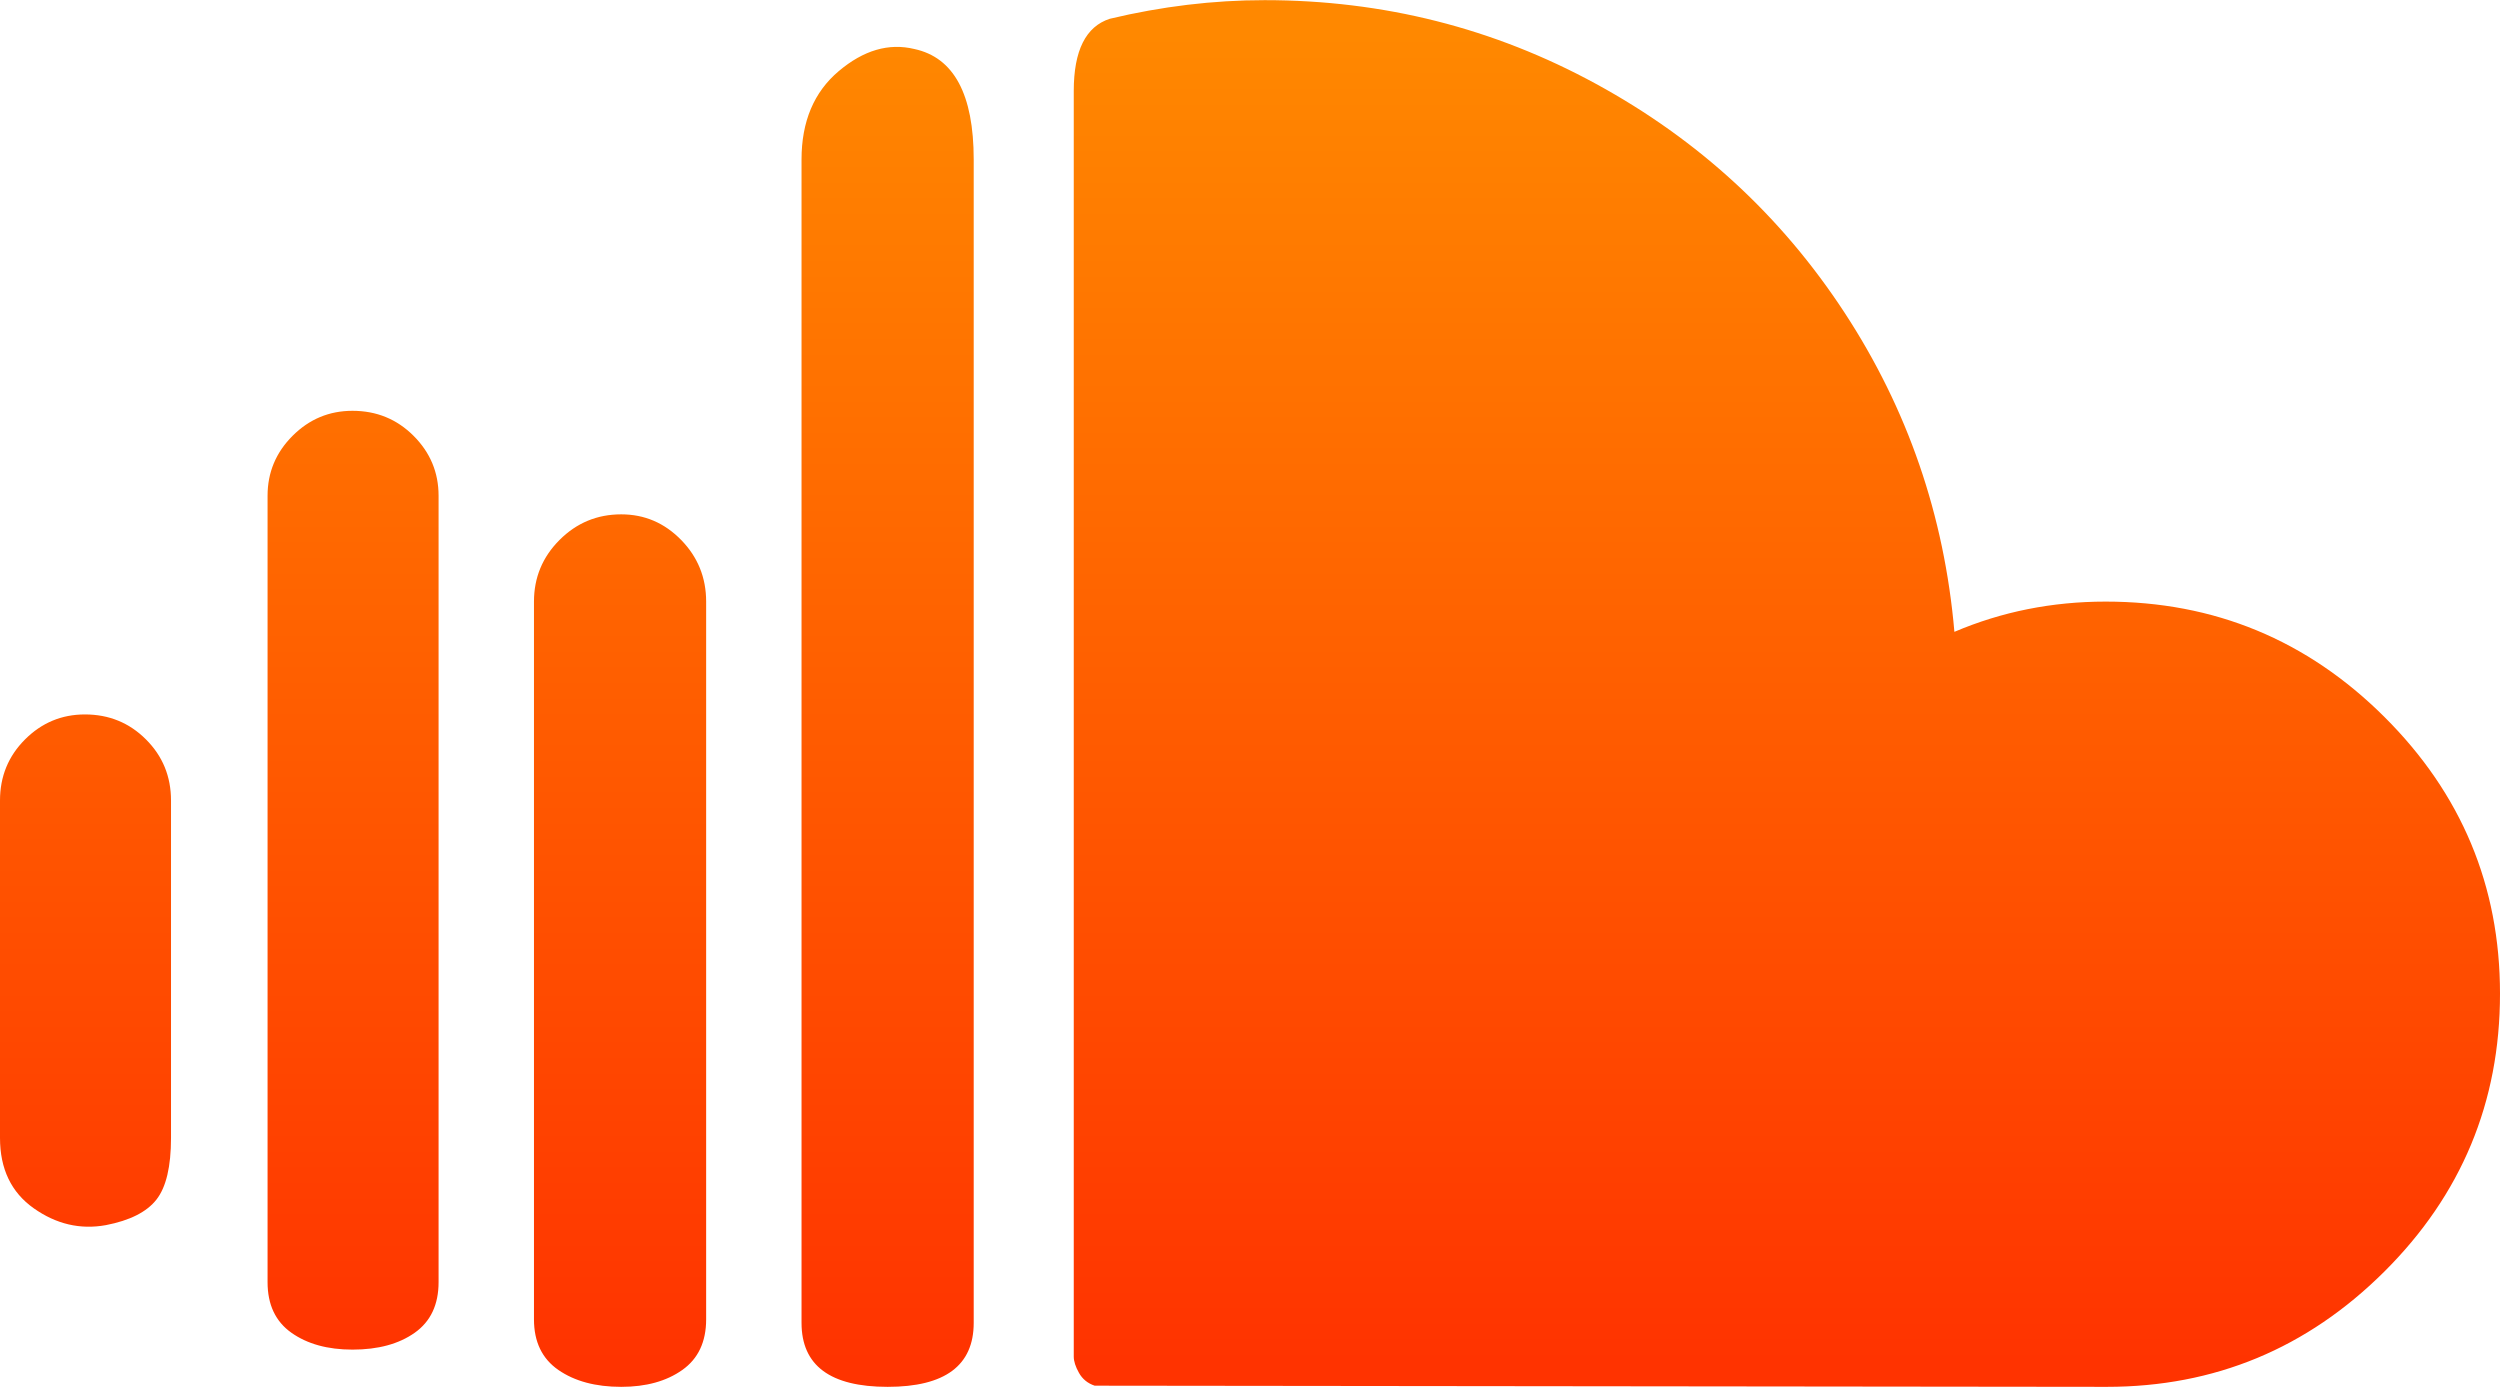
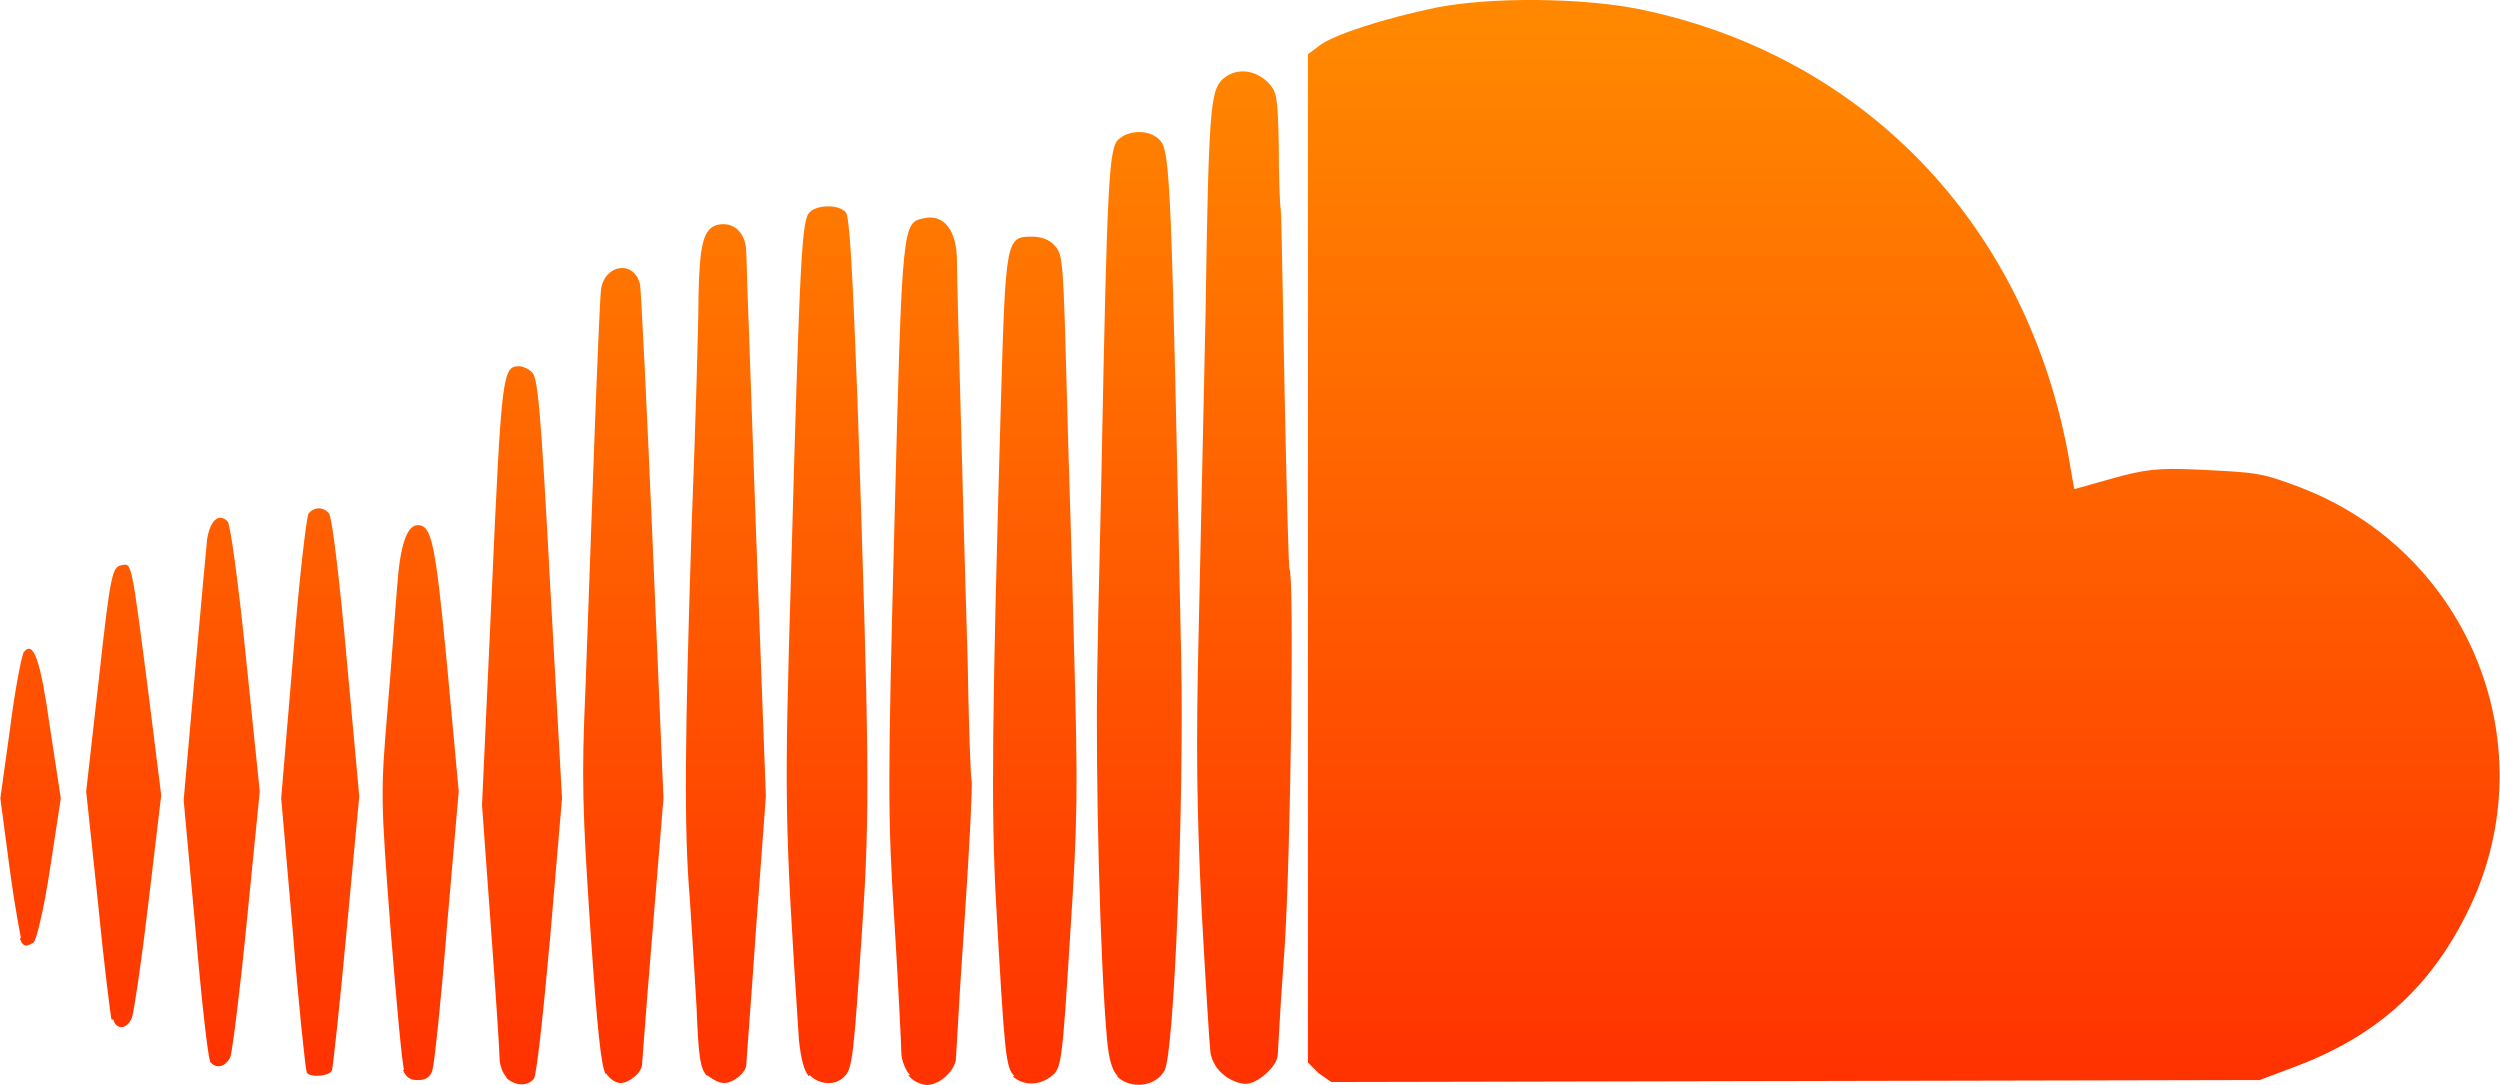
- <svg xmlns="http://www.w3.org/2000/svg" height="1387" width="2500" viewBox="0 0 2499.998 1386.695">
-   <linearGradient id="a" x1="50.107%" x2="50.107%" y1="2.721%" y2="98.004%">
+ <svg xmlns="http://www.w3.org/2000/svg" width="2500" height="1085" viewBox="5.12 25.095 52.916 22.972">
+   <linearGradient id="a" gradientUnits="userSpaceOnUse" x1="1172.791" y1="-1533.878" x2="1172.791" y2="-1639.876" gradientTransform="matrix(.2065 0 0 -.2065 -210.547 -291.026)">
    <stop offset="0" stop-color="#f80" />
    <stop offset="1" stop-color="#f30" />
  </linearGradient>
-   <path d="M0 1137.737c0 31.024 11.247 54.481 33.737 70.382 22.491 15.898 46.533 21.52 72.126 16.868 24.041-4.653 40.91-13.185 50.607-25.593 9.693-12.408 14.542-32.962 14.542-61.657V800.372c0-24.044-8.336-44.403-25.012-61.075-16.672-16.676-37.03-25.012-61.074-25.012-23.267 0-43.237 8.336-59.912 25.012C8.339 755.969 0 776.327 0 800.372zm267.566 144.253c0 22.495 7.95 39.36 23.848 50.608 15.9 11.247 36.26 16.868 61.075 16.868 25.593 0 46.338-5.624 62.238-16.868 15.898-11.245 23.849-28.113 23.849-50.608V495.58c0-23.267-8.34-43.239-25.012-59.912-16.675-16.672-37.033-25.011-61.075-25.011-23.266 0-43.239 8.339-59.911 25.011-16.676 16.676-25.012 36.645-25.012 59.912zm266.403 37.227c0 22.492 8.143 39.36 24.43 50.607 16.286 11.245 37.226 16.869 62.822 16.869 24.816 0 45.174-5.624 61.072-16.869 15.9-11.247 23.851-28.115 23.851-50.607V601.442c0-24.041-8.339-44.595-25.012-61.657-16.675-17.061-36.644-25.59-59.911-25.59-24.044 0-44.595 8.529-61.657 25.59-17.061 17.062-25.593 37.616-25.593 61.657v717.775zm267.566 3.49c0 42.657 28.695 63.986 86.086 63.986 57.39 0 86.084-21.329 86.084-63.986V159.377c0-65.147-19.776-101.985-59.33-110.517-25.593-6.205-50.8 1.163-75.616 22.103-24.818 20.94-37.227 50.41-37.227 88.413v1163.331zm272.222 33.737V90.74c0-40.328 12.02-64.37 36.063-72.127C1161.78 6.205 1213.356 0 1264.543 0c118.657 0 229.176 27.92 331.547 83.76 102.373 55.84 185.165 132.038 248.37 228.594 63.21 96.56 99.854 203.001 109.936 319.337 47.308-20.165 97.717-30.247 151.23-30.247 108.578 0 201.452 38.39 278.618 115.17 77.168 76.782 115.754 169.072 115.754 276.875 0 108.578-38.586 201.256-115.754 278.036-77.166 76.78-169.651 115.17-277.455 115.17l-1012.097-1.163c-6.983-2.327-12.218-6.594-15.708-12.797s-5.227-11.638-5.227-16.291z" fill="url(#a)" />
+   <path fill="url(#a)" d="M15.835 47.9c-.083-.082-.145-.268-.145-.393 0-.145-.083-1.403-.186-2.807l-.186-2.561.207-4.521c.206-4.604.227-4.769.578-4.769.062 0 .186.041.269.124.124.103.186.681.392 4.562l.248 4.459-.248 2.911c-.145 1.61-.289 2.973-.351 3.034-.145.166-.393.145-.578-.02V47.9zm2.105-.061c-.103-.145-.186-1.012-.33-3.097-.165-2.478-.186-3.18-.103-5.037.041-1.178.124-3.51.186-5.183.062-1.672.124-3.138.145-3.303.083-.537.702-.619.826-.103.021.103.145 2.601.269 5.532l.227 5.348-.227 2.767a293.778 293.778 0 0 0-.227 2.87c0 .164-.269.392-.454.392-.104 0-.227-.083-.31-.206v.02zm2.148.041c-.145-.145-.186-.372-.227-1.445-.042-.702-.104-1.755-.145-2.333-.124-1.465-.104-3.365.041-7.887.083-2.146.145-4.314.145-4.851.021-1.094.104-1.424.393-1.507.351-.083.619.165.619.599 0 .207.103 2.89.207 5.946l.207 5.554-.207 2.787c-.104 1.527-.207 2.828-.207 2.891 0 .164-.269.392-.475.392-.103 0-.248-.083-.351-.165v.019zm2.147 0c-.103-.124-.165-.372-.207-.764-.31-4.707-.31-5.038-.165-9.951.186-6.771.227-7.412.392-7.577s.62-.165.764 0c.083.083.145 1.28.248 3.964.248 7.494.269 8.691.103 11.148-.186 2.787-.206 3.034-.392 3.199-.186.186-.516.166-.723-.041l-.02.022zm2.147-.021c-.103-.104-.186-.33-.186-.475s-.062-1.383-.145-2.746c-.145-2.291-.145-2.932 0-8.485.165-6.441.165-6.338.64-6.441.413-.083.682.268.682.908 0 .289.041 1.796.083 3.324.041 1.528.103 3.86.145 5.183.021 1.301.062 2.436.083 2.498.021.062-.042 1.362-.145 2.89a185.27 185.27 0 0 0-.186 2.974c0 .247-.33.578-.619.578a.569.569 0 0 1-.392-.207h.04zm2.209.021c-.186-.186-.207-.413-.392-3.716-.103-1.92-.083-3.943.103-10.488.104-3.509.104-3.571.661-3.571.186 0 .372.062.475.186.186.186.186.33.268 3.344.021.949.104 3.262.145 5.12.083 3.034.083 3.675-.083 6.173-.165 2.684-.186 2.787-.392 2.952-.269.206-.599.206-.826 0h.041zm2.188 0c-.124-.124-.186-.351-.227-.764-.145-1.59-.248-5.533-.207-7.866.021-1.445.083-3.654.104-4.955.103-5.223.145-6.048.33-6.234.227-.227.681-.227.888 0 .227.227.248.888.454 10.963.062 3.035-.145 8.361-.351 8.732-.186.352-.723.413-1.012.124h.021zm2.251-.021a.77.77 0 0 1-.289-.475c-.021-.166-.104-1.508-.186-2.994-.103-2.126-.124-3.406-.062-6.008.042-1.816.104-4.83.145-6.688.062-4.253.104-4.666.351-4.914.269-.248.661-.227.95.041.207.207.227.289.248 1.342 0 .619.021 1.238.041 1.362s.042 1.879.083 3.901c.042 2.023.083 3.696.104 3.717.103.165.021 6.152-.104 8.01a104.788 104.788 0 0 0-.145 2.271c0 .227-.413.619-.681.619-.125.002-.332-.08-.455-.184zm2.002-.041l-.228-.228V26.244l.248-.186c.289-.227 1.383-.578 2.478-.805 1.177-.227 3.097-.207 4.315.041 4.871 1.012 8.34 4.749 9.125 9.827l.062.33.806-.227c.681-.186.929-.227 1.816-.186 1.26.062 1.321.062 2.146.371 3.635 1.383 5.285 5.574 3.531 9.043-.806 1.61-1.962 2.621-3.717 3.262l-.66.248-9.827.021-9.827.021-.268-.186zm-19.365-.083c-.041-.103-.165-1.466-.289-3.015-.207-2.725-.207-2.849-.062-4.582.083-.971.166-2.168.207-2.643.062-.867.207-1.281.434-1.281.289 0 .372.331.62 2.953l.248 2.684-.248 2.85c-.124 1.568-.269 2.932-.31 3.055-.041.145-.145.207-.31.207s-.248-.062-.31-.207l.02-.021zm-2.064.042c-.021-.042-.165-1.363-.289-2.932l-.248-2.85.248-2.952c.124-1.631.289-3.015.331-3.076.124-.145.31-.145.434 0 .062.062.227 1.425.372 3.056l.268 2.932-.268 2.849c-.145 1.569-.289 2.891-.31 2.952-.041.124-.475.166-.537.041v-.02zm-2.044-.227c-.041-.062-.186-1.321-.31-2.808l-.248-2.705.227-2.56c.124-1.403.248-2.746.268-2.952.062-.413.248-.578.434-.393.062.062.227 1.28.393 2.911l.289 2.808-.269 2.705c-.145 1.486-.31 2.787-.351 2.91-.103.228-.31.269-.434.104v-.02zm-2.085-.867c-.021-.083-.165-1.218-.289-2.498l-.248-2.333.268-2.374c.248-2.271.289-2.374.475-2.415.227-.042.206-.145.578 2.725l.268 2.146-.268 2.251c-.145 1.239-.31 2.333-.351 2.456-.104.248-.331.27-.393.042h-.04zm-1.92-1.735a27.33 27.33 0 0 1-.248-1.548l-.186-1.404.207-1.486c.103-.826.248-1.549.289-1.61.206-.248.351.145.557 1.61l.227 1.486-.227 1.486c-.124.826-.289 1.527-.351 1.569-.165.103-.227.083-.289-.083l.021-.02z" />
</svg>
